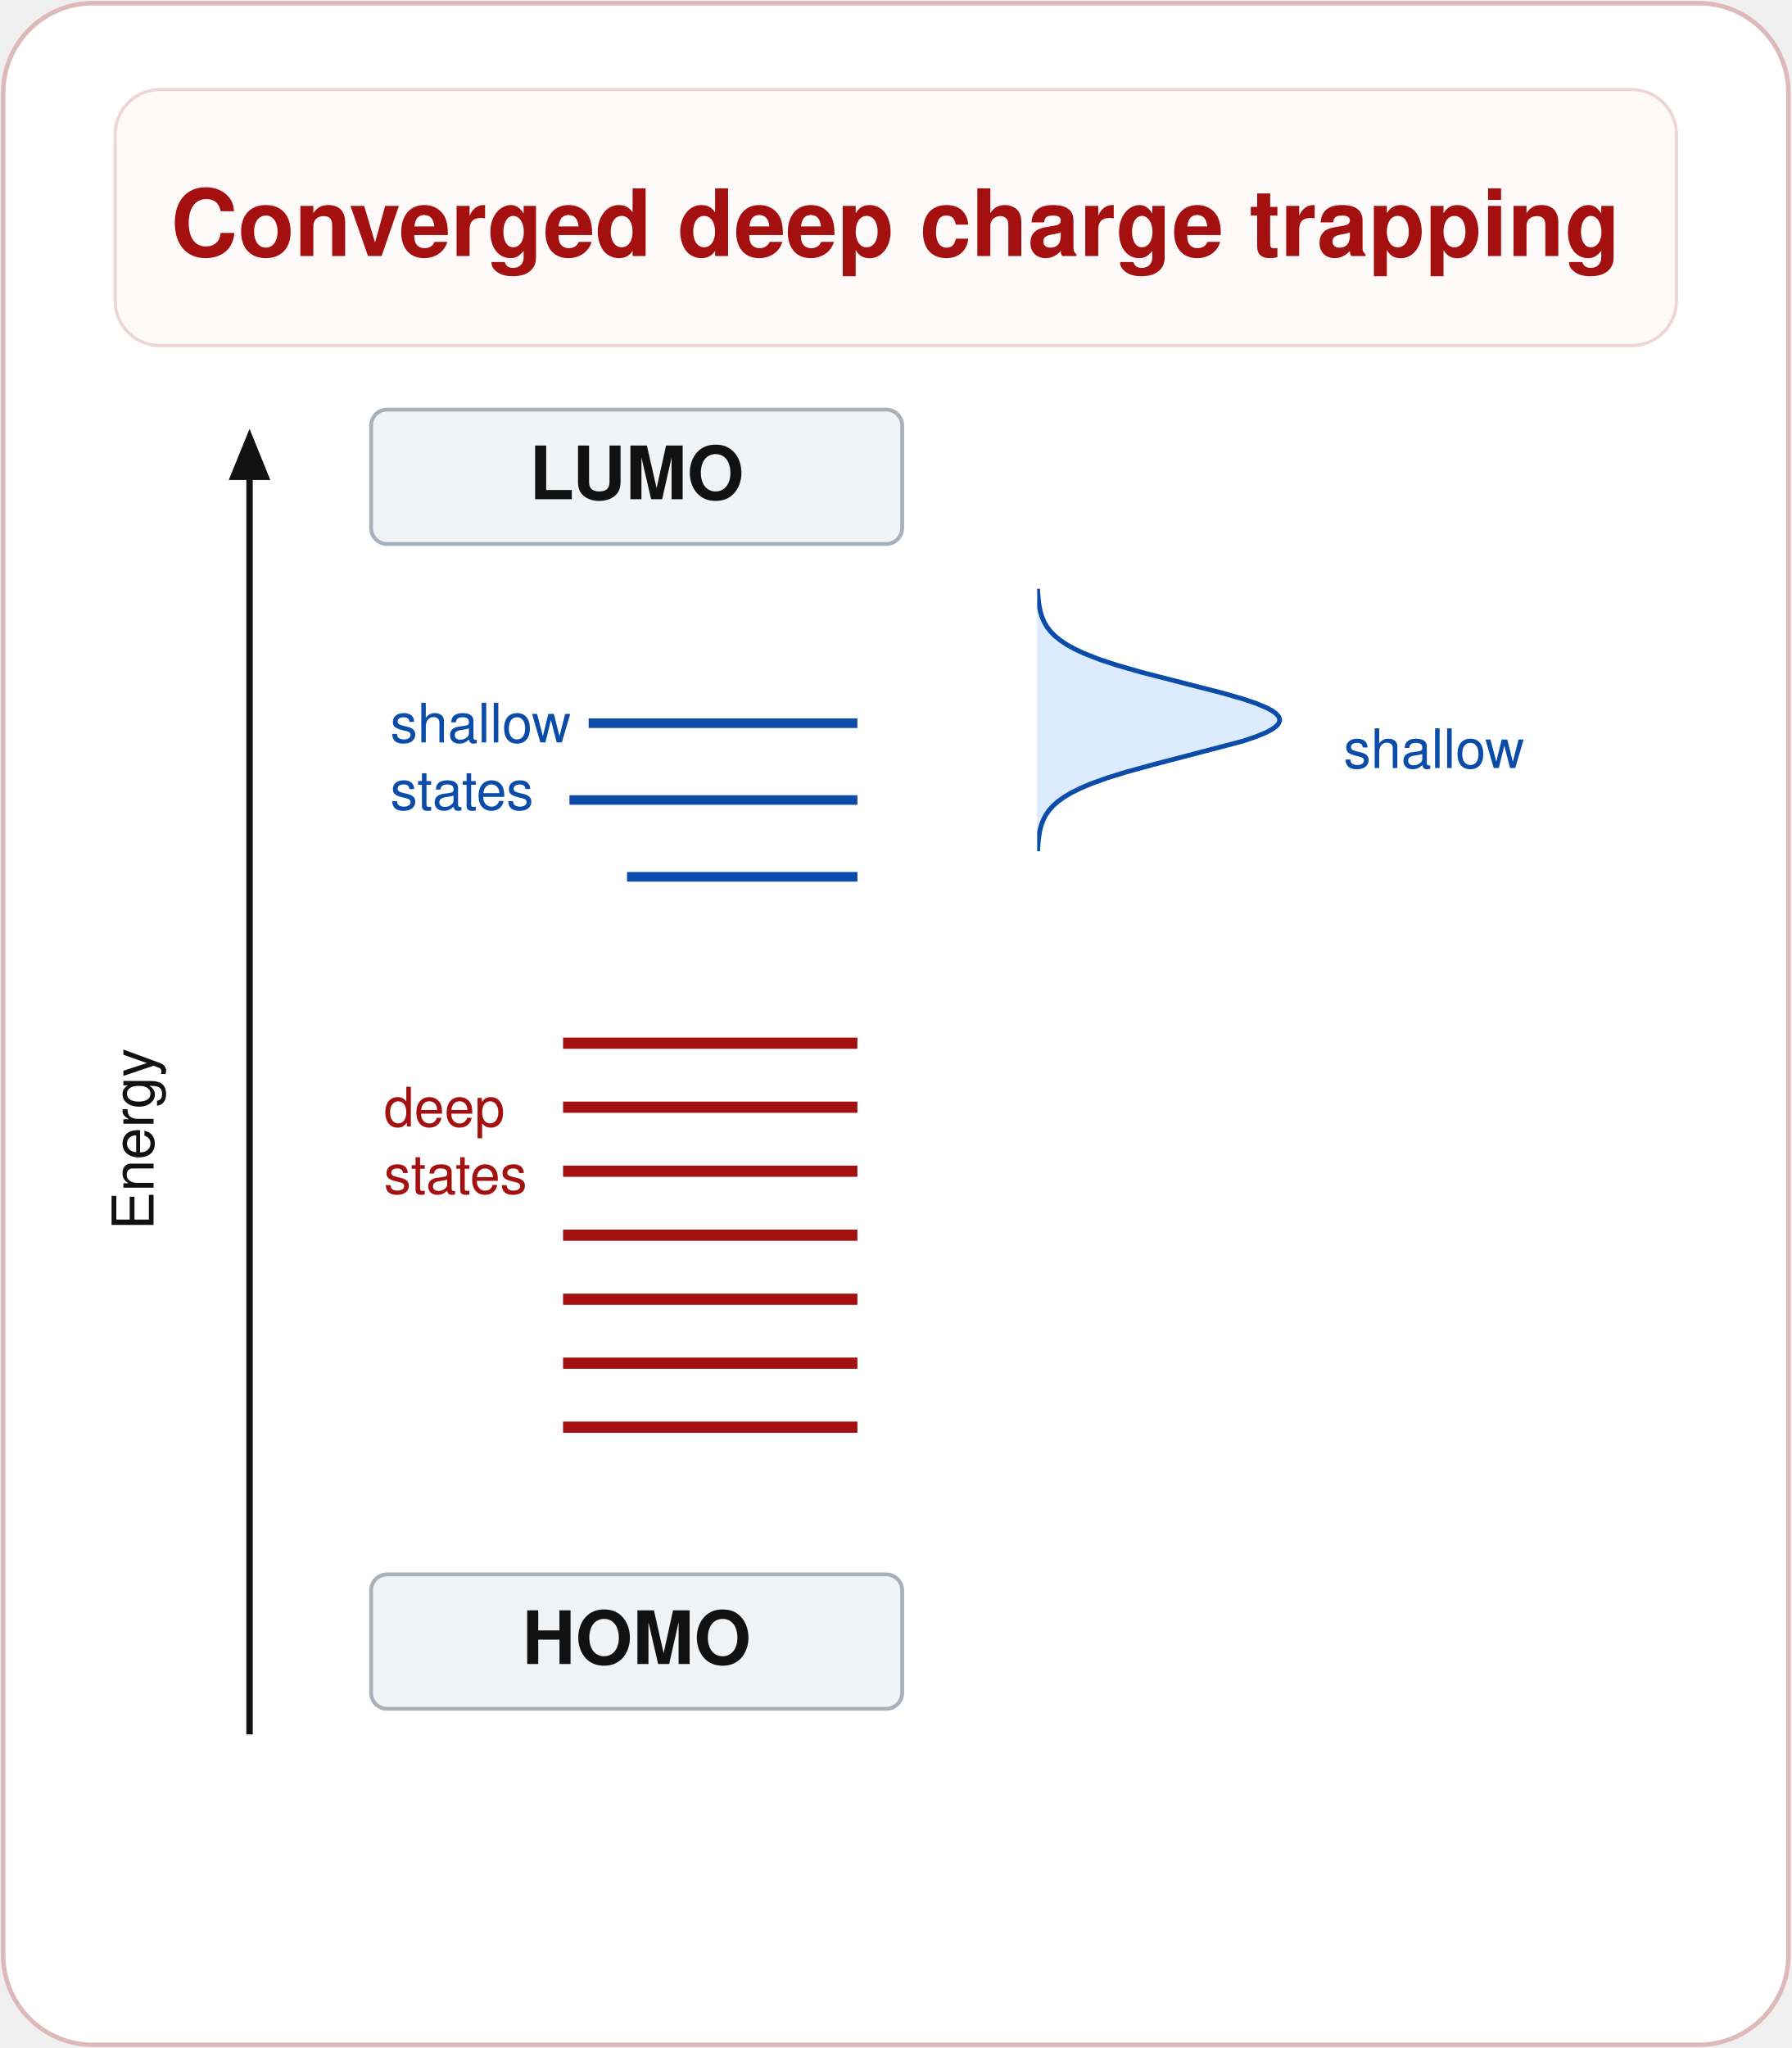
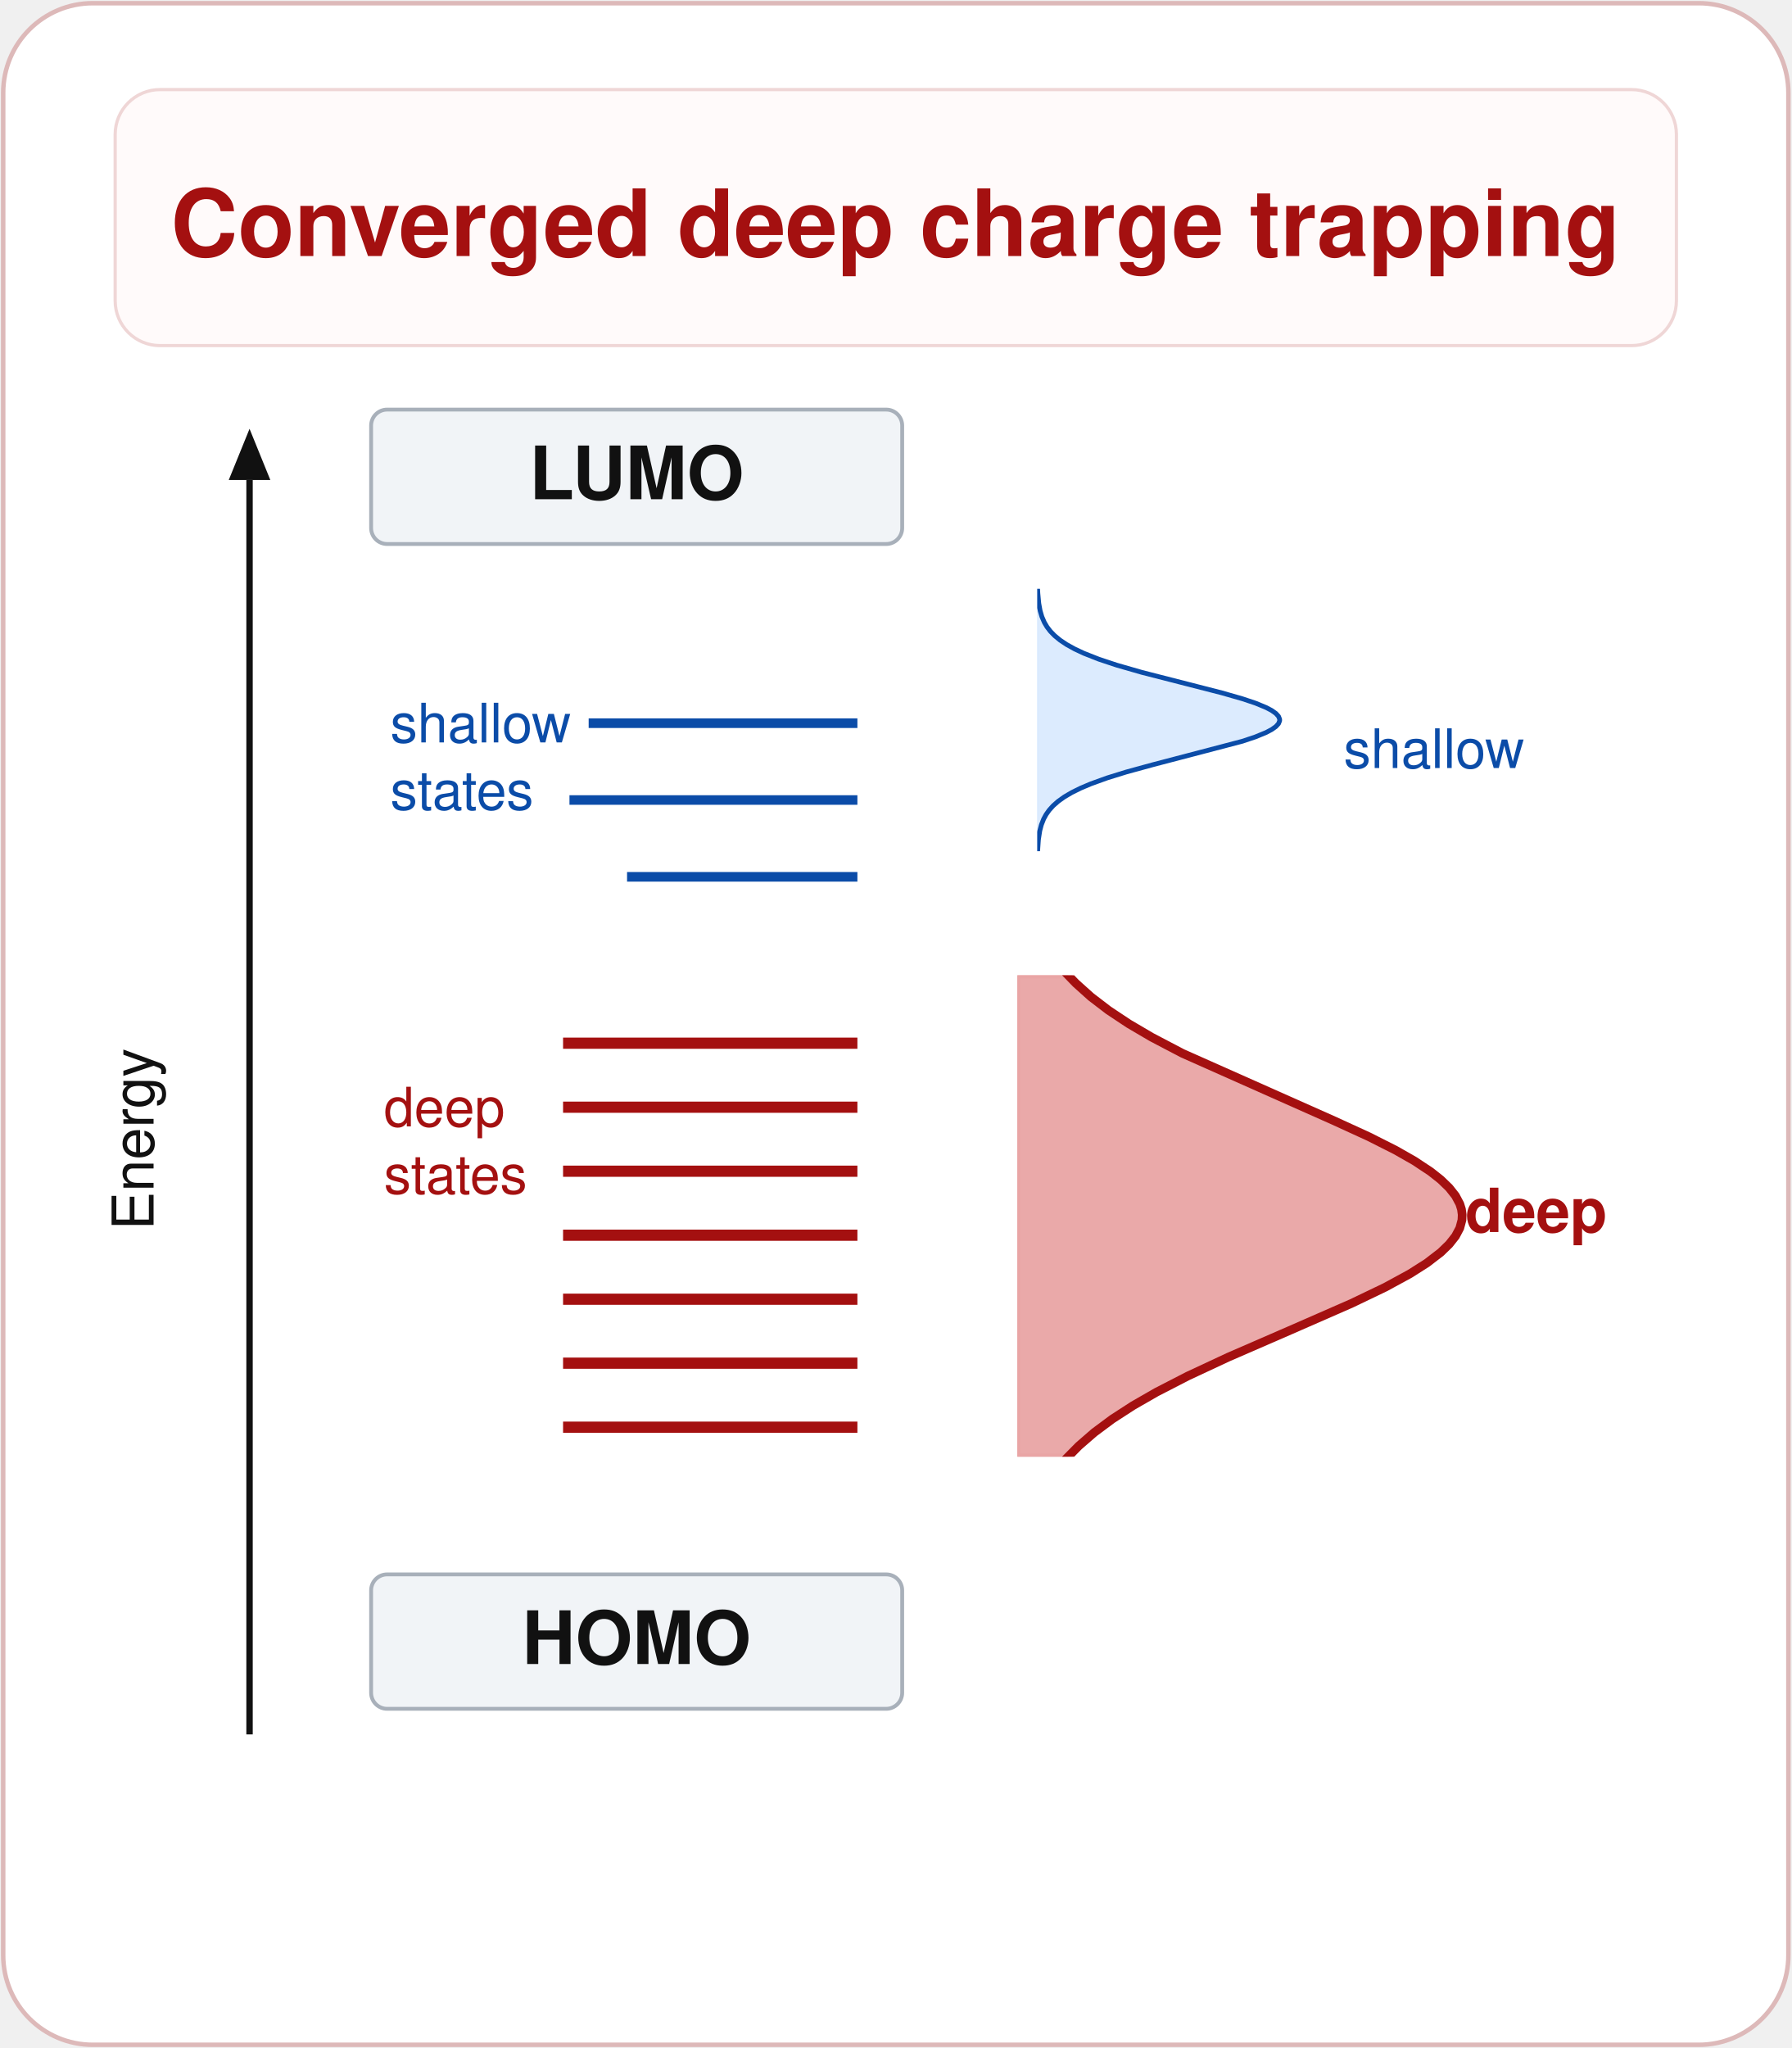
<svg xmlns="http://www.w3.org/2000/svg" width="560" height="640" viewBox="0 0 560 640">
  <defs>
</defs>
  <rect x="1" y="1" width="558" height="638" rx="28" ry="28" fill="#ffffff" stroke="#ddb9b9" stroke-width="1.4" />
  <rect x="36" y="28" width="488" height="80" rx="14" ry="14" fill="#fffafa" stroke="#efd6d6" stroke-width="1.0" />
  <text x="280.0" y="80" font-size="29" fill="#a41010" font-family="Helvetica, Arial, sans-serif" text-anchor="middle" font-weight="700">Converged deep charge trapping</text>
  <path d="M78,542 L78.0,150.0" stroke="#111111" stroke-width="2.0" stroke-linecap="round" opacity="1.0" />
  <path d="M78,134 L71.5,150.0 L84.5,150.0 Z" fill="#111111" opacity="1.0" />
  <text x="0" y="0" font-size="18" fill="#111111" font-family="Helvetica, Arial, sans-serif" transform="translate(48 356) rotate(-90)" text-anchor="middle">Energy</text>
  <rect x="116" y="128" width="166" height="42" rx="5" ry="5" fill="#f1f4f7" stroke="#a8b0ba" stroke-width="1.2" />
  <text x="199" y="156" font-size="23" fill="#111111" font-family="Helvetica, Arial, sans-serif" text-anchor="middle" font-weight="700">LUMO</text>
  <rect x="116" y="492" width="166" height="42" rx="5" ry="5" fill="#f1f4f7" stroke="#a8b0ba" stroke-width="1.2" />
  <text x="199" y="520" font-size="23" fill="#111111" font-family="Helvetica, Arial, sans-serif" text-anchor="middle" font-weight="700">HOMO</text>
  <text x="122" y="232" font-size="17" fill="#0b4ca8" font-family="Helvetica, Arial, sans-serif" text-anchor="start">shallow</text>
  <text x="122" y="253" font-size="17" fill="#0b4ca8" font-family="Helvetica, Arial, sans-serif" text-anchor="start">states</text>
  <path d="M184,226 L268,226" stroke="#0b4ca8" stroke-width="3.0" stroke-linecap="round" />
  <path d="M178,250 L268,250" stroke="#0b4ca8" stroke-width="3.0" stroke-linecap="round" />
  <path d="M196,274 L268,274" stroke="#0b4ca8" stroke-width="3.0" stroke-linecap="round" />
  <text x="120" y="352" font-size="17" fill="#a41010" font-family="Helvetica, Arial, sans-serif" text-anchor="start">deep</text>
  <text x="120" y="373" font-size="17" fill="#a41010" font-family="Helvetica, Arial, sans-serif" text-anchor="start">states</text>
  <path d="M176,326 L268,326" stroke="#a41010" stroke-width="3.5" stroke-linecap="round" />
  <path d="M176,346 L268,346" stroke="#a41010" stroke-width="3.5" stroke-linecap="round" />
  <path d="M176,366 L268,366" stroke="#a41010" stroke-width="3.5" stroke-linecap="round" />
  <path d="M176,386 L268,386" stroke="#a41010" stroke-width="3.5" stroke-linecap="round" />
  <path d="M176,406 L268,406" stroke="#a41010" stroke-width="3.5" stroke-linecap="round" />
  <path d="M176,426 L268,426" stroke="#a41010" stroke-width="3.5" stroke-linecap="round" />
  <path d="M176,446 L268,446" stroke="#a41010" stroke-width="3.5" stroke-linecap="round" />
  <svg x="318.000" y="184.000" width="92.000" height="82.000" viewBox="0 0 75.33 77.616" overflow="visible">
    <defs>
      <style type="text/css">*{stroke-linejoin: round; stroke-linecap: butt}</style>
    </defs>
    <g id="figure_1">
      <g id="patch_1">
        <path d="M 0 77.616  L 75.33 77.616  L 75.33 0  L 0 0  L 0 77.616  z " style="fill: none" />
      </g>
      <g id="axes_1">
        <g id="FillBetweenPolyCollection_1">
-           <path d="M 0.122 77.616  L 0 77.616  L 0 77.182  L 0 76.749  L 0 76.315  L 0 75.882  L 0 75.448  L 0 75.014  L 0 74.581  L 0 74.147  L 0 73.714  L 0 73.28  L 0 72.846  L 0 72.413  L 0 71.979  L 0 71.545  L 0 71.112  L 0 70.678  L 0 70.245  L 0 69.811  L 0 69.377  L 0 68.944  L 0 68.51  L 0 68.077  L 0 67.643  L 0 67.209  L 0 66.776  L 0 66.342  L 0 65.909  L 0 65.475  L 0 65.041  L 0 64.608  L 0 64.174  L 0 63.741  L 0 63.307  L 0 62.873  L 0 62.44  L 0 62.006  L 0 61.572  L 0 61.139  L 0 60.705  L 0 60.272  L 0 59.838  L 0 59.404  L 0 58.971  L 0 58.537  L 0 58.104  L 0 57.67  L 0 57.236  L 0 56.803  L 0 56.369  L 0 55.936  L 0 55.502  L 0 55.068  L 0 54.635  L 0 54.201  L 0 53.768  L 0 53.334  L 0 52.9  L 0 52.467  L 0 52.033  L 0 51.599  L 0 51.166  L 0 50.732  L 0 50.299  L 0 49.865  L 0 49.431  L 0 48.998  L 0 48.564  L 0 48.131  L 0 47.697  L 0 47.263  L 0 46.83  L 0 46.396  L 0 45.963  L 0 45.529  L 0 45.095  L 0 44.662  L 0 44.228  L 0 43.795  L 0 43.361  L 0 42.927  L 0 42.494  L 0 42.06  L 0 41.626  L 0 41.193  L 0 40.759  L 0 40.326  L 0 39.892  L 0 39.458  L 0 39.025  L 0 38.591  L 0 38.158  L 0 37.724  L 0 37.29  L 0 36.857  L 0 36.423  L 0 35.99  L 0 35.556  L 0 35.122  L 0 34.689  L 0 34.255  L 0 33.821  L 0 33.388  L 0 32.954  L 0 32.521  L 0 32.087  L 0 31.653  L 0 31.22  L 0 30.786  L 0 30.353  L 0 29.919  L 0 29.485  L 0 29.052  L 0 28.618  L 0 28.185  L 0 27.751  L 0 27.317  L 0 26.884  L 0 26.45  L 0 26.017  L 0 25.583  L 0 25.149  L 0 24.716  L 0 24.282  L 0 23.848  L 0 23.415  L 0 22.981  L 0 22.548  L 0 22.114  L 0 21.68  L 0 21.247  L 0 20.813  L 0 20.38  L 0 19.946  L 0 19.512  L 0 19.079  L 0 18.645  L 0 18.212  L 0 17.778  L 0 17.344  L 0 16.911  L 0 16.477  L 0 16.044  L 0 15.61  L 0 15.176  L 0 14.743  L 0 14.309  L 0 13.875  L 0 13.442  L 0 13.008  L 0 12.575  L 0 12.141  L 0 11.707  L 0 11.274  L 0 10.84  L 0 10.407  L 0 9.973  L 0 9.539  L 0 9.106  L 0 8.672  L 0 8.239  L 0 7.805  L 0 7.371  L 0 6.938  L 0 6.504  L 0 6.071  L 0 5.637  L 0 5.203  L 0 4.77  L 0 4.336  L 0 3.902  L 0 3.469  L 0 3.035  L 0 2.602  L 0 2.168  L 0 1.734  L 0 1.301  L 0 0.867  L 0 0.434  L 0 -0  L 0.122 -0  L 0.122 -0  L 0.14 0.434  L 0.162 0.867  L 0.186 1.301  L 0.213 1.734  L 0.244 2.168  L 0.279 2.602  L 0.318 3.035  L 0.362 3.469  L 0.412 3.902  L 0.468 4.336  L 0.531 4.77  L 0.601 5.203  L 0.68 5.637  L 0.767 6.071  L 0.864 6.504  L 0.972 6.938  L 1.092 7.371  L 1.225 7.805  L 1.372 8.239  L 1.533 8.672  L 1.711 9.106  L 1.907 9.539  L 2.122 9.973  L 2.357 10.407  L 2.614 10.84  L 2.894 11.274  L 3.2 11.707  L 3.532 12.141  L 3.892 12.575  L 4.282 13.008  L 4.704 13.442  L 5.159 13.875  L 5.649 14.309  L 6.176 14.743  L 6.741 15.176  L 7.347 15.61  L 7.994 16.044  L 8.684 16.477  L 9.418 16.911  L 10.199 17.344  L 11.026 17.778  L 11.902 18.212  L 12.827 18.645  L 13.802 19.079  L 14.827 19.512  L 15.903 19.946  L 17.03 20.38  L 18.208 20.813  L 19.437 21.247  L 20.715 21.68  L 22.042 22.114  L 23.417 22.548  L 24.838 22.981  L 26.304 23.415  L 27.811 23.848  L 29.359 24.282  L 30.942 24.716  L 32.56 25.149  L 34.208 25.583  L 35.881 26.017  L 37.577 26.45  L 39.29 26.884  L 41.017 27.317  L 42.75 27.751  L 44.486 28.185  L 46.219 28.618  L 47.944 29.052  L 49.653 29.485  L 51.341 29.919  L 53.003 30.353  L 54.631 30.786  L 56.219 31.22  L 57.762 31.653  L 59.252 32.087  L 60.685 32.521  L 62.053 32.954  L 63.351 33.388  L 64.573 33.821  L 65.714 34.255  L 66.769 34.689  L 67.732 35.122  L 68.601 35.556  L 69.37 35.99  L 70.036 36.423  L 70.595 36.857  L 71.047 37.29  L 71.387 37.724  L 71.614 38.158  L 71.729 38.591  L 71.729 39.025  L 71.614 39.458  L 71.387 39.892  L 71.047 40.326  L 70.595 40.759  L 70.036 41.193  L 69.37 41.626  L 68.601 42.06  L 67.732 42.494  L 66.769 42.927  L 65.714 43.361  L 64.573 43.795  L 63.351 44.228  L 62.053 44.662  L 60.685 45.095  L 59.252 45.529  L 57.762 45.963  L 56.219 46.396  L 54.631 46.83  L 53.003 47.263  L 51.341 47.697  L 49.653 48.131  L 47.944 48.564  L 46.219 48.998  L 44.486 49.431  L 42.75 49.865  L 41.017 50.299  L 39.29 50.732  L 37.577 51.166  L 35.881 51.599  L 34.208 52.033  L 32.56 52.467  L 30.942 52.9  L 29.359 53.334  L 27.811 53.768  L 26.304 54.201  L 24.838 54.635  L 23.417 55.068  L 22.042 55.502  L 20.715 55.936  L 19.437 56.369  L 18.208 56.803  L 17.03 57.236  L 15.903 57.67  L 14.827 58.104  L 13.802 58.537  L 12.827 58.971  L 11.902 59.404  L 11.026 59.838  L 10.199 60.272  L 9.418 60.705  L 8.684 61.139  L 7.994 61.572  L 7.347 62.006  L 6.741 62.44  L 6.176 62.873  L 5.649 63.307  L 5.159 63.741  L 4.704 64.174  L 4.282 64.608  L 3.892 65.041  L 3.532 65.475  L 3.2 65.909  L 2.894 66.342  L 2.614 66.776  L 2.357 67.209  L 2.122 67.643  L 1.907 68.077  L 1.711 68.51  L 1.533 68.944  L 1.372 69.377  L 1.225 69.811  L 1.092 70.245  L 0.972 70.678  L 0.864 71.112  L 0.767 71.545  L 0.68 71.979  L 0.601 72.413  L 0.531 72.846  L 0.468 73.28  L 0.412 73.714  L 0.362 74.147  L 0.318 74.581  L 0.279 75.014  L 0.244 75.448  L 0.213 75.882  L 0.186 76.315  L 0.162 76.749  L 0.14 77.182  L 0.122 77.616  z " clip-path="url(#p974ea0f711)" style="fill: #dbeafe; fill-opacity: 0.95; stroke: #dbeafe; stroke-opacity: 0.95" />
+           <path d="M 0.122 77.616  L 0 77.616  L 0 77.182  L 0 76.749  L 0 76.315  L 0 75.882  L 0 75.448  L 0 75.014  L 0 74.581  L 0 74.147  L 0 73.714  L 0 73.28  L 0 72.846  L 0 72.413  L 0 71.979  L 0 71.545  L 0 71.112  L 0 70.678  L 0 70.245  L 0 69.811  L 0 69.377  L 0 68.944  L 0 68.51  L 0 68.077  L 0 67.643  L 0 67.209  L 0 66.776  L 0 66.342  L 0 65.909  L 0 65.475  L 0 65.041  L 0 64.608  L 0 64.174  L 0 63.741  L 0 63.307  L 0 62.873  L 0 62.44  L 0 62.006  L 0 61.572  L 0 61.139  L 0 60.705  L 0 60.272  L 0 59.838  L 0 59.404  L 0 58.971  L 0 58.537  L 0 58.104  L 0 57.67  L 0 57.236  L 0 56.803  L 0 56.369  L 0 55.936  L 0 55.502  L 0 55.068  L 0 54.635  L 0 54.201  L 0 53.768  L 0 53.334  L 0 52.9  L 0 52.467  L 0 52.033  L 0 51.599  L 0 51.166  L 0 50.732  L 0 50.299  L 0 49.865  L 0 49.431  L 0 48.998  L 0 48.564  L 0 48.131  L 0 47.697  L 0 47.263  L 0 46.83  L 0 46.396  L 0 45.963  L 0 45.529  L 0 45.095  L 0 44.662  L 0 44.228  L 0 43.795  L 0 43.361  L 0 42.927  L 0 42.494  L 0 42.06  L 0 41.626  L 0 41.193  L 0 40.759  L 0 40.326  L 0 39.892  L 0 39.458  L 0 39.025  L 0 38.591  L 0 38.158  L 0 37.724  L 0 37.29  L 0 36.857  L 0 36.423  L 0 35.99  L 0 35.556  L 0 35.122  L 0 34.689  L 0 34.255  L 0 33.821  L 0 33.388  L 0 32.954  L 0 32.521  L 0 32.087  L 0 31.653  L 0 31.22  L 0 30.786  L 0 30.353  L 0 29.919  L 0 29.485  L 0 29.052  L 0 28.618  L 0 28.185  L 0 27.751  L 0 27.317  L 0 26.884  L 0 26.45  L 0 26.017  L 0 25.583  L 0 25.149  L 0 24.716  L 0 24.282  L 0 23.848  L 0 23.415  L 0 22.981  L 0 22.548  L 0 22.114  L 0 21.68  L 0 21.247  L 0 20.813  L 0 20.38  L 0 19.946  L 0 19.512  L 0 19.079  L 0 18.645  L 0 18.212  L 0 17.778  L 0 17.344  L 0 16.911  L 0 16.477  L 0 16.044  L 0 15.61  L 0 15.176  L 0 14.743  L 0 14.309  L 0 13.875  L 0 13.442  L 0 13.008  L 0 12.575  L 0 12.141  L 0 11.707  L 0 11.274  L 0 10.84  L 0 10.407  L 0 9.973  L 0 9.539  L 0 9.106  L 0 8.672  L 0 8.239  L 0 7.805  L 0 7.371  L 0 6.938  L 0 6.504  L 0 6.071  L 0 5.637  L 0 5.203  L 0 4.77  L 0 4.336  L 0 3.902  L 0 3.469  L 0 3.035  L 0 2.602  L 0 2.168  L 0 1.734  L 0 1.301  L 0 0.867  L 0 0.434  L 0 -0  L 0.122 -0  L 0.122 -0  L 0.14 0.434  L 0.162 0.867  L 0.186 1.301  L 0.213 1.734  L 0.244 2.168  L 0.279 2.602  L 0.318 3.035  L 0.362 3.469  L 0.412 3.902  L 0.468 4.336  L 0.531 4.77  L 0.601 5.203  L 0.68 5.637  L 0.767 6.071  L 0.864 6.504  L 0.972 6.938  L 1.092 7.371  L 1.225 7.805  L 1.372 8.239  L 1.533 8.672  L 1.711 9.106  L 1.907 9.539  L 2.122 9.973  L 2.357 10.407  L 2.614 10.84  L 2.894 11.274  L 3.2 11.707  L 3.532 12.141  L 3.892 12.575  L 4.282 13.008  L 4.704 13.442  L 5.159 13.875  L 5.649 14.309  L 6.176 14.743  L 6.741 15.176  L 7.347 15.61  L 7.994 16.044  L 8.684 16.477  L 9.418 16.911  L 10.199 17.344  L 11.026 17.778  L 11.902 18.212  L 12.827 18.645  L 13.802 19.079  L 14.827 19.512  L 15.903 19.946  L 17.03 20.38  L 18.208 20.813  L 19.437 21.247  L 20.715 21.68  L 22.042 22.114  L 23.417 22.548  L 24.838 22.981  L 26.304 23.415  L 27.811 23.848  L 29.359 24.282  L 30.942 24.716  L 32.56 25.149  L 34.208 25.583  L 35.881 26.017  L 37.577 26.45  L 39.29 26.884  L 41.017 27.317  L 42.75 27.751  L 44.486 28.185  L 46.219 28.618  L 47.944 29.052  L 49.653 29.485  L 51.341 29.919  L 53.003 30.353  L 54.631 30.786  L 56.219 31.22  L 57.762 31.653  L 59.252 32.087  L 60.685 32.521  L 62.053 32.954  L 63.351 33.388  L 64.573 33.821  L 65.714 34.255  L 66.769 34.689  L 67.732 35.122  L 68.601 35.556  L 69.37 35.99  L 70.036 36.423  L 70.595 36.857  L 71.047 37.29  L 71.387 37.724  L 71.614 38.158  L 71.729 38.591  L 71.729 39.025  L 71.614 39.458  L 71.387 39.892  L 71.047 40.326  L 70.595 40.759  L 70.036 41.193  L 69.37 41.626  L 68.601 42.06  L 67.732 42.494  L 66.769 42.927  L 65.714 43.361  L 64.573 43.795  L 63.351 44.228  L 62.053 44.662  L 60.685 45.095  L 59.252 45.529  L 57.762 45.963  L 56.219 46.396  L 54.631 46.83  L 53.003 47.263  L 51.341 47.697  L 49.653 48.131  L 47.944 48.564  L 46.219 48.998  L 44.486 49.431  L 42.75 49.865  L 41.017 50.299  L 39.29 50.732  L 37.577 51.166  L 35.881 51.599  L 34.208 52.033  L 32.56 52.467  L 30.942 52.9  L 29.359 53.334  L 27.811 53.768  L 26.304 54.201  L 24.838 54.635  L 23.417 55.068  L 22.042 55.502  L 20.715 55.936  L 19.437 56.369  L 18.208 56.803  L 17.03 57.236  L 15.903 57.67  L 14.827 58.104  L 13.802 58.537  L 12.827 58.971  L 11.902 59.404  L 11.026 59.838  L 10.199 60.272  L 9.418 60.705  L 8.684 61.139  L 7.994 61.572  L 7.347 62.006  L 6.741 62.44  L 6.176 62.873  L 5.649 63.307  L 5.159 63.741  L 4.704 64.174  L 4.282 64.608  L 3.892 65.041  L 3.532 65.475  L 3.2 65.909  L 2.894 66.342  L 2.614 66.776  L 2.357 67.209  L 2.122 67.643  L 1.907 68.077  L 1.711 68.51  L 1.533 68.944  L 1.372 69.377  L 1.225 69.811  L 1.092 70.245  L 0.972 70.678  L 0.864 71.112  L 0.767 71.545  L 0.68 71.979  L 0.601 72.413  L 0.531 72.846  L 0.468 73.28  L 0.412 73.714  L 0.362 74.147  L 0.318 74.581  L 0.279 75.014  L 0.244 75.448  L 0.213 75.882  L 0.186 76.315  L 0.162 76.749  L 0.14 77.182  L 0.122 77.616  z " clip-path="url(#p1033e37c44)" style="fill: #dbeafe; fill-opacity: 0.95; stroke: #dbeafe; stroke-opacity: 0.95" />
        </g>
        <g id="line2d_1">
-           <path d="M 0.122 77.616  L 0.362 74.147  L 0.767 71.545  L 1.225 69.811  L 1.907 68.077  L 2.614 66.776  L 3.532 65.475  L 4.704 64.174  L 6.176 62.873  L 7.994 61.572  L 10.199 60.272  L 12.827 58.971  L 15.903 57.67  L 20.715 55.936  L 26.304 54.201  L 34.208 52.033  L 60.685 45.095  L 64.573 43.795  L 67.732 42.494  L 69.37 41.626  L 70.595 40.759  L 71.387 39.892  L 71.729 39.025  L 71.729 38.591  L 71.387 37.724  L 70.595 36.857  L 69.37 35.99  L 67.732 35.122  L 64.573 33.821  L 60.685 32.521  L 54.631 30.786  L 44.486 28.185  L 30.942 24.716  L 23.417 22.548  L 18.208 20.813  L 13.802 19.079  L 11.026 17.778  L 8.684 16.477  L 6.741 15.176  L 5.159 13.875  L 3.892 12.575  L 2.894 11.274  L 2.122 9.973  L 1.372 8.239  L 0.864 6.504  L 0.468 4.336  L 0.186 1.301  L 0.122 -0  L 0.122 -0  " clip-path="url(#p974ea0f711)" style="fill: none; stroke: #0b4ca8; stroke-width: 1.4; stroke-linecap: square" />
+           <path d="M 0.122 77.616  L 0.362 74.147  L 0.767 71.545  L 1.225 69.811  L 1.907 68.077  L 2.614 66.776  L 3.532 65.475  L 4.704 64.174  L 6.176 62.873  L 7.994 61.572  L 10.199 60.272  L 12.827 58.971  L 15.903 57.67  L 20.715 55.936  L 26.304 54.201  L 34.208 52.033  L 60.685 45.095  L 64.573 43.795  L 67.732 42.494  L 69.37 41.626  L 70.595 40.759  L 71.387 39.892  L 71.729 39.025  L 71.729 38.591  L 71.387 37.724  L 70.595 36.857  L 69.37 35.99  L 67.732 35.122  L 64.573 33.821  L 60.685 32.521  L 54.631 30.786  L 44.486 28.185  L 30.942 24.716  L 23.417 22.548  L 18.208 20.813  L 13.802 19.079  L 11.026 17.778  L 8.684 16.477  L 6.741 15.176  L 5.159 13.875  L 3.892 12.575  L 2.894 11.274  L 2.122 9.973  L 1.372 8.239  L 0.864 6.504  L 0.468 4.336  L 0.186 1.301  L 0.122 -0  L 0.122 -0  " clip-path="url(#p1033e37c44)" style="fill: none; stroke: #0b4ca8; stroke-width: 1.4; stroke-linecap: square" />
        </g>
      </g>
    </g>
    <defs>
-       <clipPath id="p974ea0f711">
+       <clipPath id="p1033e37c44">
        <rect x="0" y="-0" width="75.33" height="77.616" />
      </clipPath>
    </defs>
  </svg>
  <text x="420" y="240" font-size="17" fill="#0b4ca8" font-family="Helvetica, Arial, sans-serif" text-anchor="start">shallow</text>
+   <svg x="318.000" y="294.000" width="146.000" height="172.000" viewBox="0 0 75.33 77.616" overflow="visible">
+     <defs>
+       <style type="text/css">*{stroke-linejoin: round; stroke-linecap: butt}</style>
+     </defs>
+     <g id="figure_1">
+       <g id="patch_1">
+         <path d="M 0 77.616  L 75.33 77.616  L 75.33 0  L 0 0  L 0 77.616  z " style="fill: none" />
+       </g>
+       <g id="axes_1">
+         <g id="FillBetweenPolyCollection_1">
+           <path d="M 8.19 77.616  L 0 77.616  L 0 77.182  L 0 76.749  L 0 76.315  L 0 75.882  L 0 75.448  L 0 75.014  L 0 74.581  L 0 74.147  L 0 73.714  L 0 73.28  L 0 72.846  L 0 72.413  L 0 71.979  L 0 71.545  L 0 71.112  L 0 70.678  L 0 70.245  L 0 69.811  L 0 69.377  L 0 68.944  L 0 68.51  L 0 68.077  L 0 67.643  L 0 67.209  L 0 66.776  L 0 66.342  L 0 65.909  L 0 65.475  L 0 65.041  L 0 64.608  L 0 64.174  L 0 63.741  L 0 63.307  L 0 62.873  L 0 62.44  L 0 62.006  L 0 61.572  L 0 61.139  L 0 60.705  L 0 60.272  L 0 59.838  L 0 59.404  L 0 58.971  L 0 58.537  L 0 58.104  L 0 57.67  L 0 57.236  L 0 56.803  L 0 56.369  L 0 55.936  L 0 55.502  L 0 55.068  L 0 54.635  L 0 54.201  L 0 53.768  L 0 53.334  L 0 52.9  L 0 52.467  L 0 52.033  L 0 51.599  L 0 51.166  L 0 50.732  L 0 50.299  L 0 49.865  L 0 49.431  L 0 48.998  L 0 48.564  L 0 48.131  L 0 47.697  L 0 47.263  L 0 46.83  L 0 46.396  L 0 45.963  L 0 45.529  L 0 45.095  L 0 44.662  L 0 44.228  L 0 43.795  L 0 43.361  L 0 42.927  L 0 42.494  L 0 42.06  L 0 41.626  L 0 41.193  L 0 40.759  L 0 40.326  L 0 39.892  L 0 39.458  L 0 39.025  L 0 38.591  L 0 38.158  L 0 37.724  L 0 37.29  L 0 36.857  L 0 36.423  L 0 35.99  L 0 35.556  L 0 35.122  L 0 34.689  L 0 34.255  L 0 33.821  L 0 33.388  L 0 32.954  L 0 32.521  L 0 32.087  L 0 31.653  L 0 31.22  L 0 30.786  L 0 30.353  L 0 29.919  L 0 29.485  L 0 29.052  L 0 28.618  L 0 28.185  L 0 27.751  L 0 27.317  L 0 26.884  L 0 26.45  L 0 26.017  L 0 25.583  L 0 25.149  L 0 24.716  L 0 24.282  L 0 23.848  L 0 23.415  L 0 22.981  L 0 22.548  L 0 22.114  L 0 21.68  L 0 21.247  L 0 20.813  L 0 20.38  L 0 19.946  L 0 19.512  L 0 19.079  L 0 18.645  L 0 18.212  L 0 17.778  L 0 17.344  L 0 16.911  L 0 16.477  L 0 16.044  L 0 15.61  L 0 15.176  L 0 14.743  L 0 14.309  L 0 13.875  L 0 13.442  L 0 13.008  L 0 12.575  L 0 12.141  L 0 11.707  L 0 11.274  L 0 10.84  L 0 10.407  L 0 9.973  L 0 9.539  L 0 9.106  L 0 8.672  L 0 8.239  L 0 7.805  L 0 7.371  L 0 6.938  L 0 6.504  L 0 6.071  L 0 5.637  L 0 5.203  L 0 4.77  L 0 4.336  L 0 3.902  L 0 3.469  L 0 3.035  L 0 2.602  L 0 2.168  L 0 1.734  L 0 1.301  L 0 0.867  L 0 0.434  L 0 -0  L 8.19 -0  L 8.19 -0  L 8.595 0.434  L 9.015 0.867  L 9.45 1.301  L 9.901 1.734  L 10.367 2.168  L 10.85 2.602  L 11.349 3.035  L 11.865 3.469  L 12.397 3.902  L 12.946 4.336  L 13.512 4.77  L 14.096 5.203  L 14.696 5.637  L 15.314 6.071  L 15.949 6.504  L 16.602 6.938  L 17.272 7.371  L 17.959 7.805  L 18.663 8.239  L 19.385 8.672  L 20.123 9.106  L 20.878 9.539  L 21.65 9.973  L 22.438 10.407  L 23.243 10.84  L 24.063 11.274  L 24.898 11.707  L 25.749 12.141  L 26.614 12.575  L 27.494 13.008  L 28.387 13.442  L 29.293 13.875  L 30.212 14.309  L 31.143 14.743  L 32.085 15.176  L 33.038 15.61  L 34 16.044  L 34.972 16.477  L 35.952 16.911  L 36.939 17.344  L 37.933 17.778  L 38.932 18.212  L 39.937 18.645  L 40.944 19.079  L 41.955 19.512  L 42.967 19.946  L 43.98 20.38  L 44.993 20.813  L 46.003 21.247  L 47.011 21.68  L 48.015 22.114  L 49.014 22.548  L 50.007 22.981  L 50.992 23.415  L 51.968 23.848  L 52.934 24.282  L 53.889 24.716  L 54.832 25.149  L 55.76 25.583  L 56.674 26.017  L 57.572 26.45  L 58.452 26.884  L 59.313 27.317  L 60.155 27.751  L 60.975 28.185  L 61.773 28.618  L 62.548 29.052  L 63.298 29.485  L 64.022 29.919  L 64.72 30.353  L 65.39 30.786  L 66.031 31.22  L 66.642 31.653  L 67.222 32.087  L 67.771 32.521  L 68.287 32.954  L 68.769 33.388  L 69.218 33.821  L 69.632 34.255  L 70.01 34.689  L 70.352 35.122  L 70.658 35.556  L 70.926 35.99  L 71.157 36.423  L 71.35 36.857  L 71.505 37.29  L 71.621 37.724  L 71.699 38.158  L 71.738 38.591  L 71.738 39.025  L 71.699 39.458  L 71.621 39.892  L 71.505 40.326  L 71.35 40.759  L 71.157 41.193  L 70.926 41.626  L 70.658 42.06  L 70.352 42.494  L 70.01 42.927  L 69.632 43.361  L 69.218 43.795  L 68.769 44.228  L 68.287 44.662  L 67.771 45.095  L 67.222 45.529  L 66.642 45.963  L 66.031 46.396  L 65.39 46.83  L 64.72 47.263  L 64.022 47.697  L 63.298 48.131  L 62.548 48.564  L 61.773 48.998  L 60.975 49.431  L 60.155 49.865  L 59.313 50.299  L 58.452 50.732  L 57.572 51.166  L 56.674 51.599  L 55.76 52.033  L 54.832 52.467  L 53.889 52.9  L 52.934 53.334  L 51.968 53.768  L 50.992 54.201  L 50.007 54.635  L 49.014 55.068  L 48.015 55.502  L 47.011 55.936  L 46.003 56.369  L 44.993 56.803  L 43.98 57.236  L 42.967 57.67  L 41.955 58.104  L 40.944 58.537  L 39.937 58.971  L 38.932 59.404  L 37.933 59.838  L 36.939 60.272  L 35.952 60.705  L 34.972 61.139  L 34 61.572  L 33.038 62.006  L 32.085 62.44  L 31.143 62.873  L 30.212 63.307  L 29.293 63.741  L 28.387 64.174  L 27.494 64.608  L 26.614 65.041  L 25.749 65.475  L 24.898 65.909  L 24.063 66.342  L 23.243 66.776  L 22.438 67.209  L 21.65 67.643  L 20.878 68.077  L 20.123 68.51  L 19.385 68.944  L 18.663 69.377  L 17.959 69.811  L 17.272 70.245  L 16.602 70.678  L 15.949 71.112  L 15.314 71.545  L 14.696 71.979  L 14.096 72.413  L 13.512 72.846  L 12.946 73.28  L 12.397 73.714  L 11.865 74.147  L 11.349 74.581  L 10.85 75.014  L 10.367 75.448  L 9.901 75.882  L 9.45 76.315  L 9.015 76.749  L 8.595 77.182  L 8.19 77.616  z " clip-path="url(#pa19fd47cd7)" style="fill: #e9a5a5; fill-opacity: 0.95; stroke: #e9a5a5; stroke-opacity: 0.95" />
+         </g>
+         <g id="line2d_1">
+           <path d="M 8.19 77.616  L 9.901 75.882  L 12.397 73.714  L 15.314 71.545  L 18.663 69.377  L 22.438 67.209  L 27.494 64.608  L 34 61.572  L 43.98 57.236  L 53.889 52.9  L 59.313 50.299  L 63.298 48.131  L 66.031 46.396  L 68.287 44.662  L 69.632 43.361  L 70.658 42.06  L 71.35 40.759  L 71.699 39.458  L 71.738 38.591  L 71.621 37.724  L 71.35 36.857  L 70.658 35.556  L 69.632 34.255  L 68.287 32.954  L 66.642 31.653  L 64.022 29.919  L 60.975 28.185  L 56.674 26.017  L 50.992 23.415  L 26.614 12.575  L 21.65 9.973  L 17.959 7.805  L 14.696 5.637  L 11.865 3.469  L 9.45 1.301  L 8.19 -0  L 8.19 -0  " clip-path="url(#pa19fd47cd7)" style="fill: none; stroke: #a41010; stroke-width: 1.4; stroke-linecap: square" />
+         </g>
+       </g>
+     </g>
+     <defs>
+       <clipPath id="pa19fd47cd7">
+         <rect x="0" y="-0" width="75.33" height="77.616" />
+       </clipPath>
+     </defs>
+   </svg>
+   <text x="458" y="385" font-size="19" fill="#a41010" font-family="Helvetica, Arial, sans-serif" text-anchor="start" font-weight="700">deep</text>
</svg>
